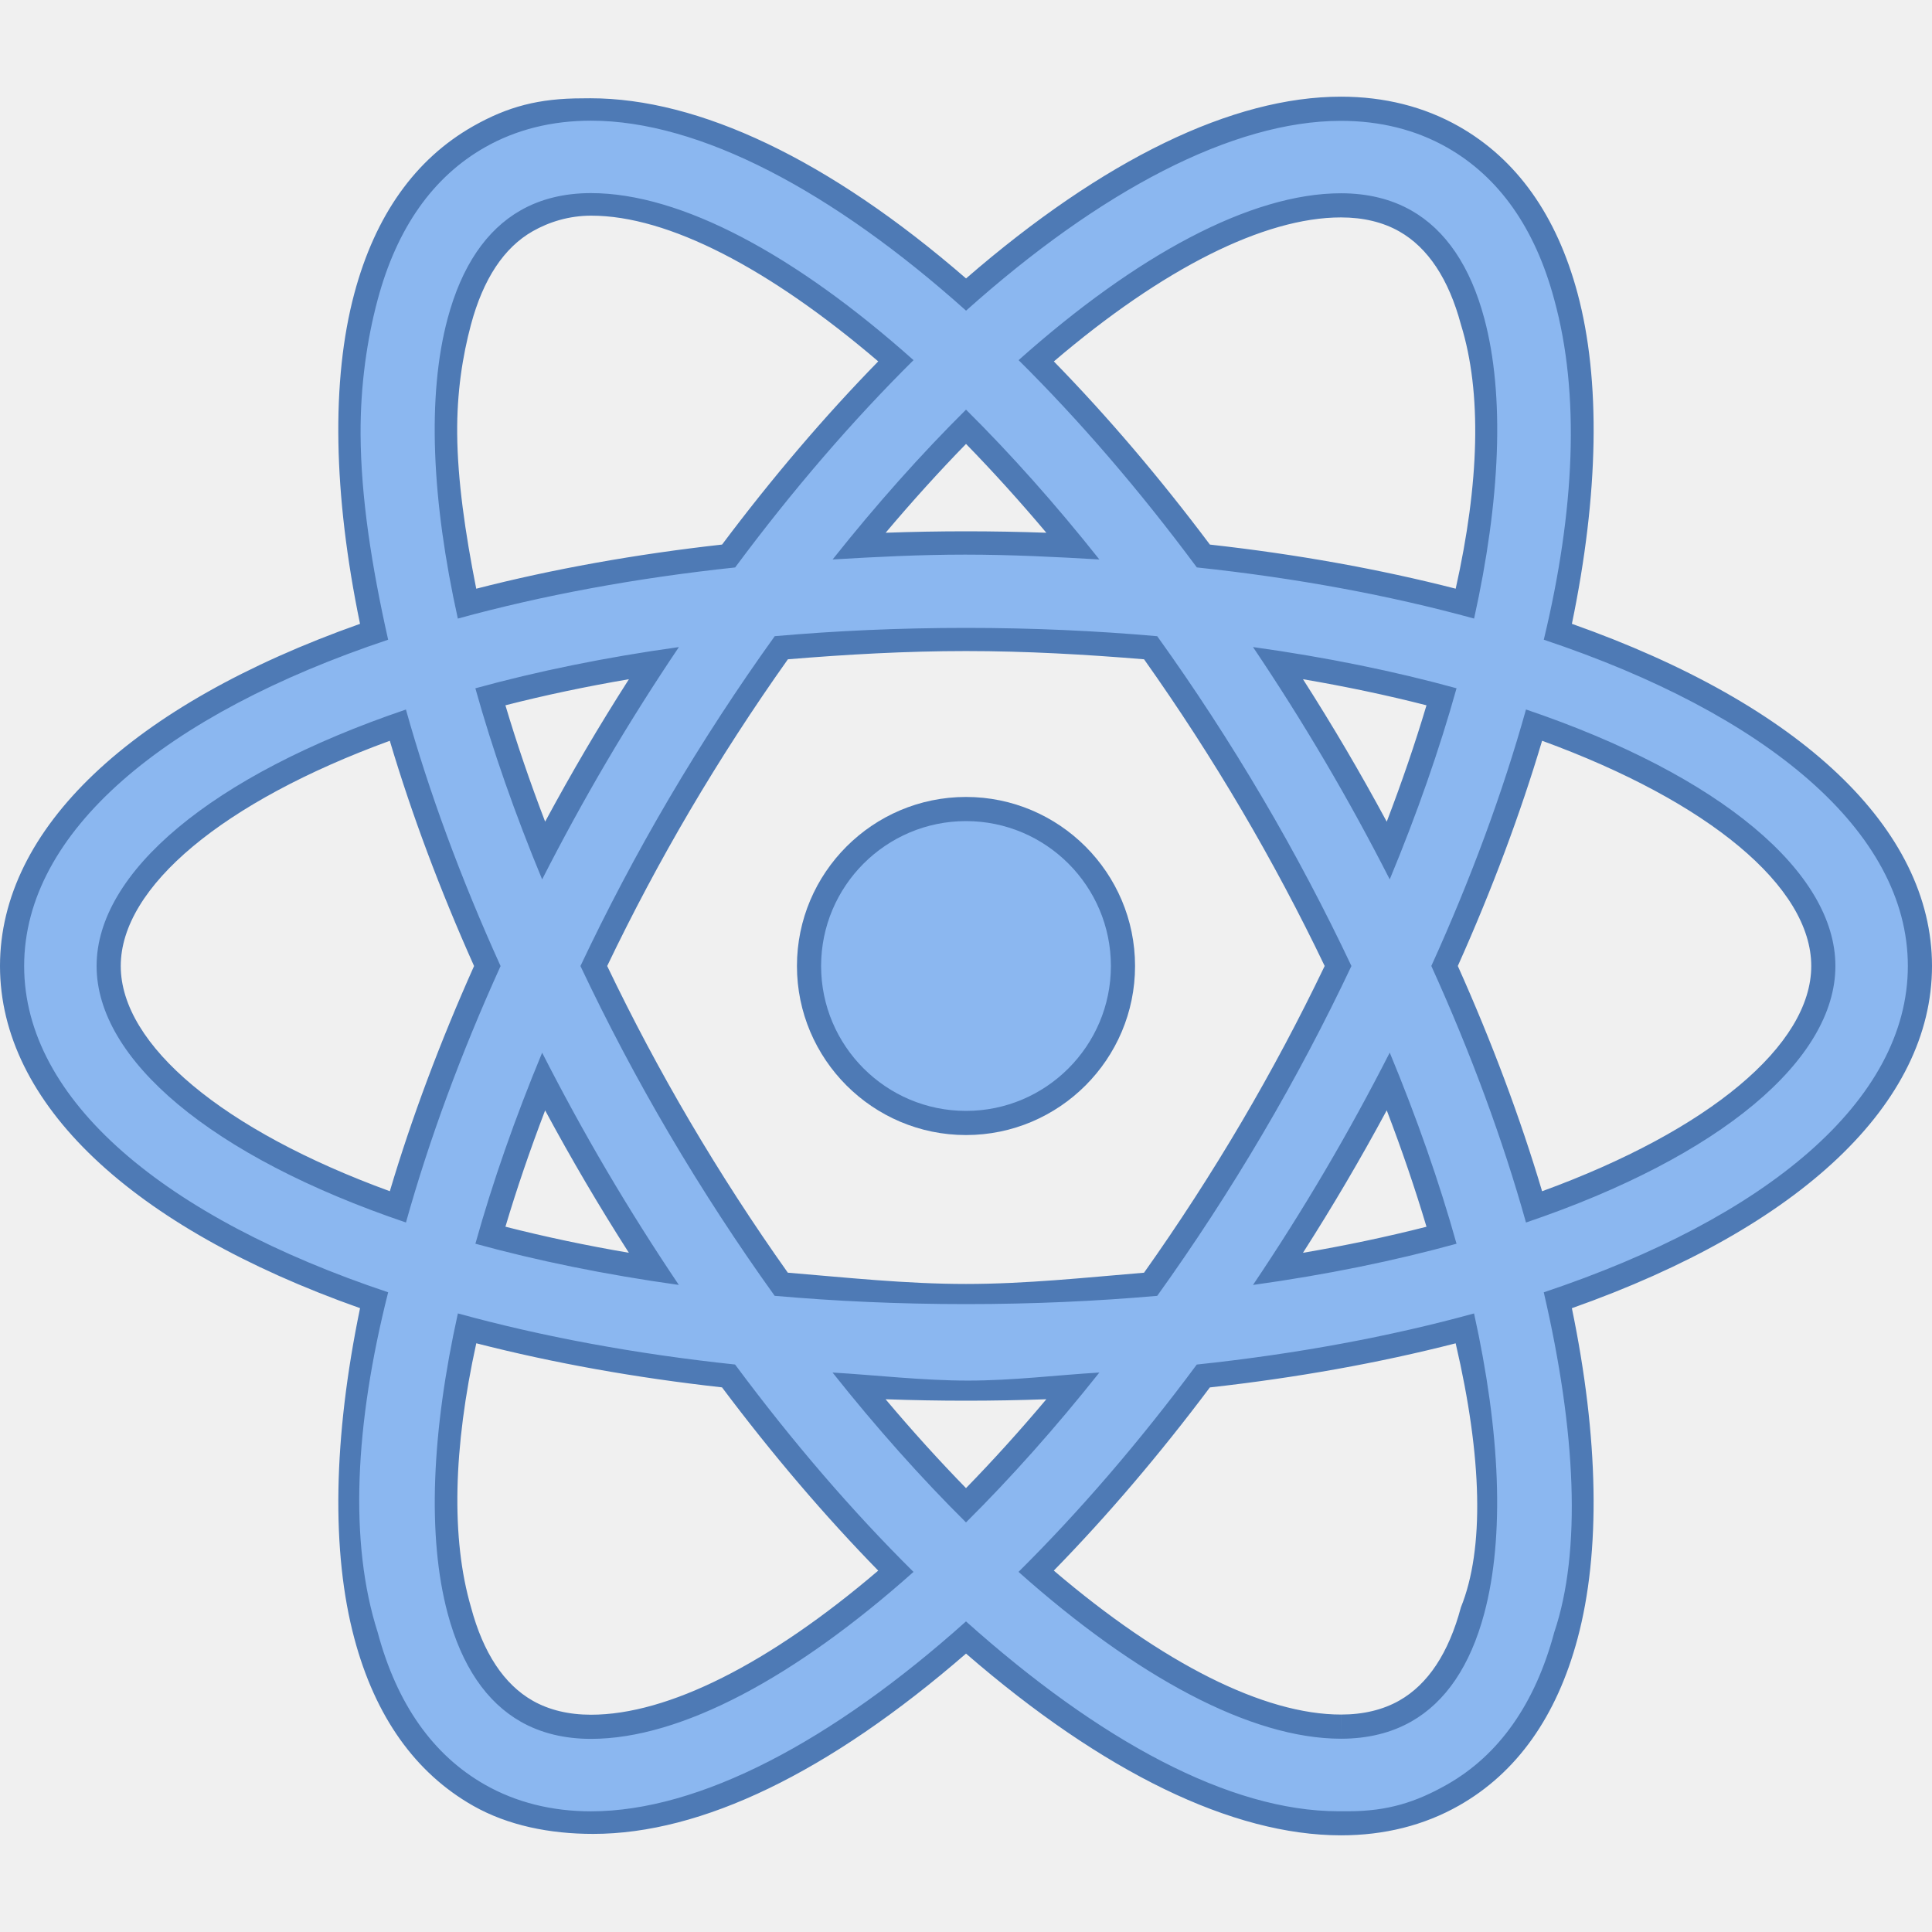
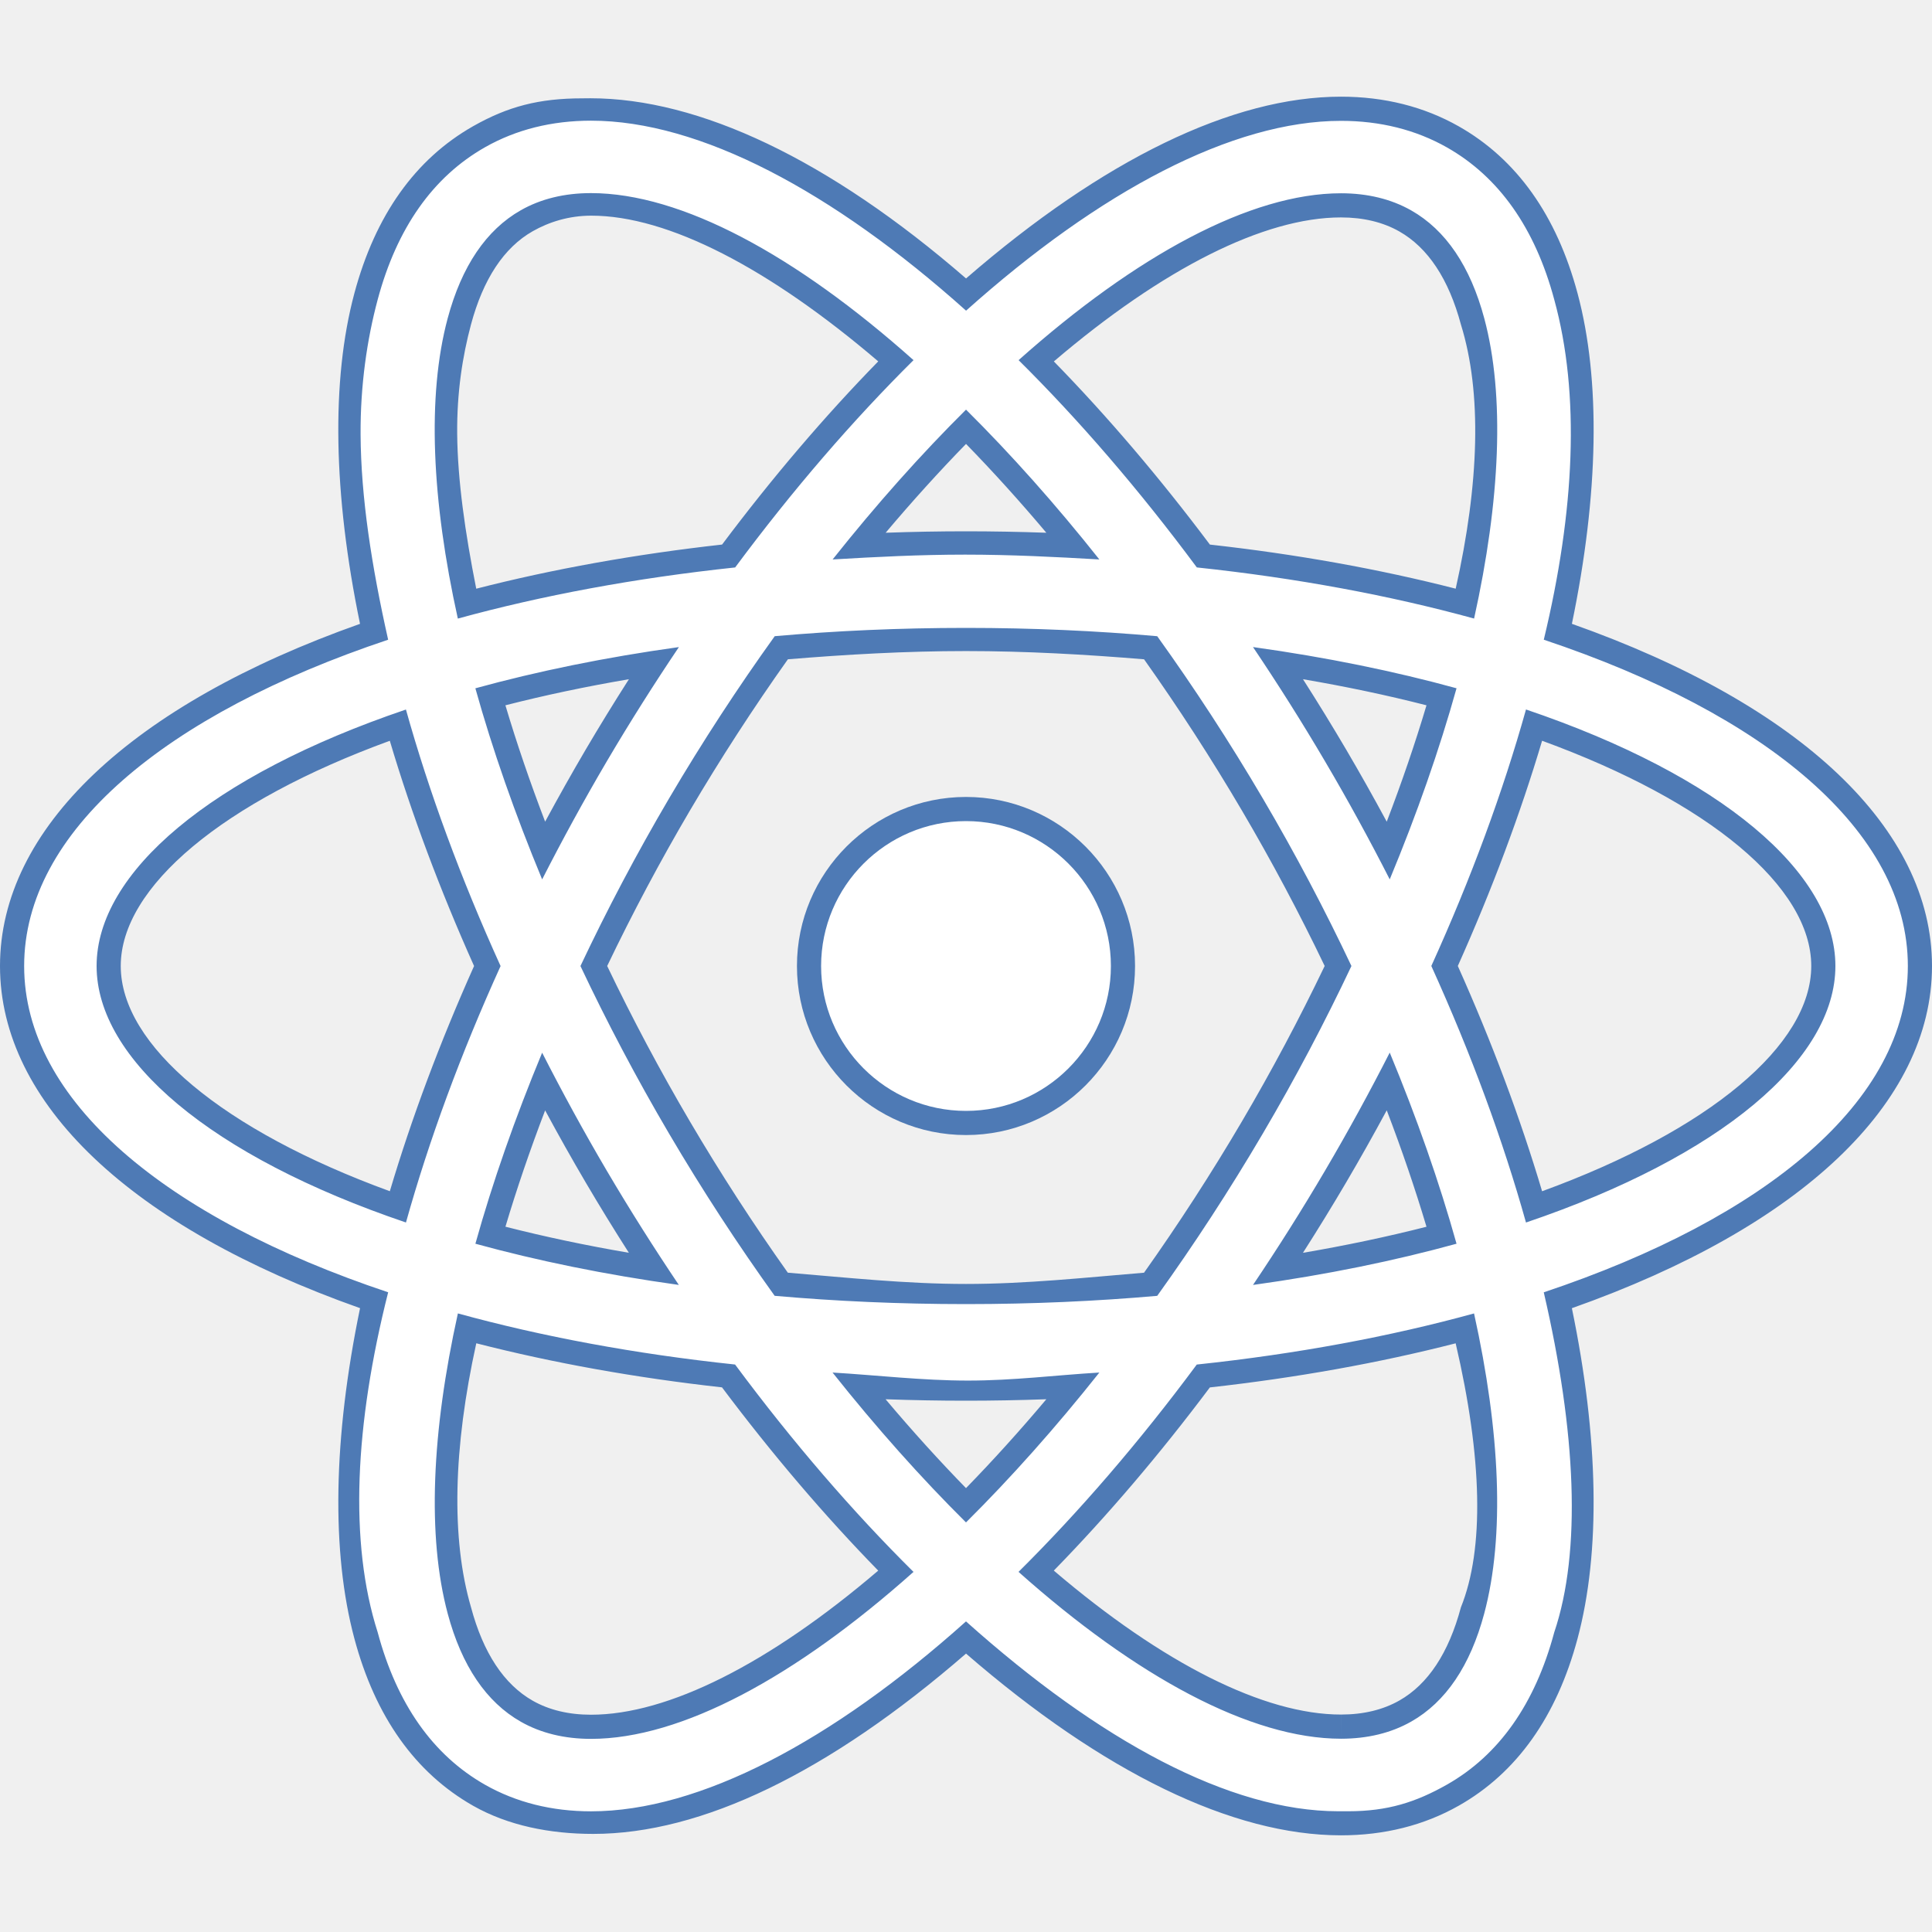
- <svg xmlns="http://www.w3.org/2000/svg" x="0px" y="0px" width="80" height="80" viewBox="0 0 80 80">
-   <path fill="#8bb7f0" d="M46.5,40c0,3.593-2.907,6.5-6.5,6.5s-6.5-2.907-6.5-6.5s2.907-6.5,6.5-6.5S46.5,36.407,46.5,40z" />
+ <svg xmlns="http://www.w3.org/2000/svg" x="0px" y="0px" width="150" height="150" viewBox="0 0 80 80">
+   <path fill="#fff" d="M46.5,40c0,3.593-2.907,6.5-6.5,6.5s-6.5-2.907-6.5-6.5s2.907-6.5,6.5-6.5S46.5,36.407,46.5,40z" />
  <path fill="#4e7ab5" d="M40,47c-3.859,0-7-3.14-7-7s3.141-7,7-7s7,3.14,7,7S43.859,47,40,47z M40,34c-3.309,0-6,2.691-6,6 s2.691,6,6,6s6-2.691,6-6S43.309,34,40,34z" />
  <g>
-     <path fill="#8bb7f0" d="M24.474,75.503c-1.711,0-3.269-0.392-4.632-1.164c-2.28-1.293-3.856-3.521-4.686-6.62 c-0.965-3.607-0.85-8.398,0.332-13.878C5.956,50.562,0.5,45.531,0.5,40c0-5.532,5.455-10.562,14.987-13.84 c-1.182-5.481-1.298-10.272-0.333-13.879c0.83-3.1,2.406-5.328,4.685-6.62c1.362-0.772,2.921-1.164,4.632-1.164 c4.388,0,9.891,2.73,15.531,7.698c5.64-4.963,11.141-7.691,15.524-7.691c1.711,0,3.269,0.392,4.632,1.164 c2.277,1.291,3.854,3.515,4.684,6.611c0.966,3.606,0.85,8.398-0.333,13.88C74.043,29.437,79.5,34.468,79.5,40 s-5.457,10.563-14.991,13.842c1.182,5.481,1.298,10.272,0.332,13.878c-0.83,3.097-2.405,5.321-4.68,6.612 c-1.364,0.772-2.923,1.164-4.633,1.164c-4.386,0-9.889-2.728-15.527-7.689C34.361,72.774,28.859,75.503,24.474,75.503z M19.337,55.006c-0.991,4.717-1.102,8.747-0.316,11.679c0.542,2.026,1.481,3.431,2.794,4.175c0.753,0.427,1.648,0.644,2.659,0.644 c3.394,0,7.862-2.282,12.621-6.437c-2.385-2.402-4.713-5.121-6.928-8.091C26.336,56.56,22.696,55.898,19.337,55.006z M42.906,65.065c4.758,4.151,9.227,6.431,12.621,6.432c1.011,0,1.906-0.217,2.661-0.644c1.309-0.742,2.246-2.144,2.787-4.167 c0.786-2.934,0.676-6.963-0.315-11.679c-3.362,0.892-7.003,1.554-10.833,1.97C47.613,59.947,45.288,62.665,42.906,65.065z M35.566,57.393c1.452,1.776,2.938,3.433,4.434,4.94c1.492-1.506,2.979-3.163,4.43-4.94C42.939,57.464,41.454,57.5,40,57.5 C38.545,57.5,37.059,57.464,35.566,57.393z M32.349,53.179C34.844,53.392,37.417,53.5,40,53.5c2.585,0,5.155-0.108,7.646-0.32 c1.486-2.084,2.903-4.268,4.214-6.495c1.268-2.155,2.461-4.404,3.547-6.686c-1.083-2.276-2.275-4.524-3.546-6.684 c-1.308-2.222-2.725-4.406-4.215-6.495C45.157,26.608,42.587,26.5,40,26.5c-2.588,0-5.159,0.108-7.647,0.321 c-1.49,2.086-2.909,4.27-4.219,6.495c-1.27,2.159-2.462,4.407-3.546,6.686c1.082,2.274,2.274,4.522,3.545,6.684 C29.437,48.901,30.854,51.084,32.349,53.179z M57.491,44.779c-0.706,1.346-1.438,2.666-2.185,3.934 c-0.753,1.282-1.554,2.568-2.386,3.836c2.374-0.366,4.645-0.835,6.771-1.4C59.101,49.1,58.362,46.963,57.491,44.779z M20.304,51.148c2.127,0.564,4.397,1.034,6.768,1.4c-0.837-1.276-1.638-2.563-2.386-3.835c-0.745-1.267-1.478-2.585-2.183-3.931 C21.636,46.956,20.898,49.091,20.304,51.148z M59.816,40c1.528,3.391,2.773,6.743,3.708,9.977C70.926,47.373,75.5,43.574,75.5,40 s-4.574-7.373-11.976-9.977C62.591,33.257,61.345,36.609,59.816,40z M16.472,30.025C9.073,32.628,4.5,36.427,4.5,40 c0,3.574,4.573,7.373,11.974,9.976c0.934-3.235,2.179-6.587,3.705-9.974C18.652,36.614,17.407,33.262,16.472,30.025z M20.303,28.852c0.594,2.054,1.332,4.19,2.2,6.368c0.704-1.342,1.436-2.661,2.184-3.932c0.752-1.279,1.553-2.565,2.388-3.836 C24.701,27.817,22.431,28.287,20.303,28.852z M52.922,27.451c0.837,1.277,1.638,2.563,2.386,3.837 c0.746,1.267,1.479,2.586,2.185,3.932c0.869-2.177,1.607-4.313,2.201-6.369C57.564,28.286,55.294,27.816,52.922,27.451z M24.471,8.497c-1.011,0-1.905,0.216-2.657,0.644c-1.312,0.744-2.252,2.149-2.795,4.175c-0.785,2.935-0.675,6.964,0.317,11.679 c3.36-0.892,7.002-1.555,10.834-1.971c2.217-2.971,4.545-5.688,6.927-8.088C32.337,10.779,27.866,8.497,24.471,8.497z M49.828,23.023c3.83,0.416,7.471,1.078,10.833,1.97c0.992-4.716,1.103-8.746,0.316-11.68c-0.542-2.022-1.48-3.424-2.79-4.166 c-0.754-0.427-1.649-0.644-2.661-0.644c-3.393,0-7.86,2.281-12.619,6.433C45.287,17.335,47.613,20.053,49.828,23.023z M40,22.5 c1.454,0,2.939,0.036,4.431,0.107c-1.45-1.774-2.936-3.43-4.429-4.938c-1.497,1.51-2.982,3.166-4.432,4.938 C37.061,22.536,38.546,22.5,40,22.5z" />
+     <path fill="#fff" d="M24.474,75.503c-1.711,0-3.269-0.392-4.632-1.164c-2.28-1.293-3.856-3.521-4.686-6.62 c-0.965-3.607-0.85-8.398,0.332-13.878C5.956,50.562,0.5,45.531,0.5,40c0-5.532,5.455-10.562,14.987-13.84 c-1.182-5.481-1.298-10.272-0.333-13.879c0.83-3.1,2.406-5.328,4.685-6.62c1.362-0.772,2.921-1.164,4.632-1.164 c4.388,0,9.891,2.73,15.531,7.698c5.64-4.963,11.141-7.691,15.524-7.691c1.711,0,3.269,0.392,4.632,1.164 c2.277,1.291,3.854,3.515,4.684,6.611c0.966,3.606,0.85,8.398-0.333,13.88C74.043,29.437,79.5,34.468,79.5,40 s-5.457,10.563-14.991,13.842c1.182,5.481,1.298,10.272,0.332,13.878c-0.83,3.097-2.405,5.321-4.68,6.612 c-1.364,0.772-2.923,1.164-4.633,1.164c-4.386,0-9.889-2.728-15.527-7.689C34.361,72.774,28.859,75.503,24.474,75.503z M19.337,55.006c-0.991,4.717-1.102,8.747-0.316,11.679c0.542,2.026,1.481,3.431,2.794,4.175c0.753,0.427,1.648,0.644,2.659,0.644 c3.394,0,7.862-2.282,12.621-6.437c-2.385-2.402-4.713-5.121-6.928-8.091C26.336,56.56,22.696,55.898,19.337,55.006z M42.906,65.065c4.758,4.151,9.227,6.431,12.621,6.432c1.011,0,1.906-0.217,2.661-0.644c1.309-0.742,2.246-2.144,2.787-4.167 c0.786-2.934,0.676-6.963-0.315-11.679c-3.362,0.892-7.003,1.554-10.833,1.97C47.613,59.947,45.288,62.665,42.906,65.065z M35.566,57.393c1.452,1.776,2.938,3.433,4.434,4.94c1.492-1.506,2.979-3.163,4.43-4.94C42.939,57.464,41.454,57.5,40,57.5 C38.545,57.5,37.059,57.464,35.566,57.393z M32.349,53.179C34.844,53.392,37.417,53.5,40,53.5c2.585,0,5.155-0.108,7.646-0.32 c1.486-2.084,2.903-4.268,4.214-6.495c1.268-2.155,2.461-4.404,3.547-6.686c-1.083-2.276-2.275-4.524-3.546-6.684 c-1.308-2.222-2.725-4.406-4.215-6.495C45.157,26.608,42.587,26.5,40,26.5c-2.588,0-5.159,0.108-7.647,0.321 c-1.49,2.086-2.909,4.27-4.219,6.495c-1.27,2.159-2.462,4.407-3.546,6.686c1.082,2.274,2.274,4.522,3.545,6.684 C29.437,48.901,30.854,51.084,32.349,53.179z M57.491,44.779c-0.706,1.346-1.438,2.666-2.185,3.934 c-0.753,1.282-1.554,2.568-2.386,3.836c2.374-0.366,4.645-0.835,6.771-1.4C59.101,49.1,58.362,46.963,57.491,44.779z M20.304,51.148c2.127,0.564,4.397,1.034,6.768,1.4c-0.837-1.276-1.638-2.563-2.386-3.835c-0.745-1.267-1.478-2.585-2.183-3.931 C21.636,46.956,20.898,49.091,20.304,51.148z M59.816,40c1.528,3.391,2.773,6.743,3.708,9.977C70.926,47.373,75.5,43.574,75.5,40 s-4.574-7.373-11.976-9.977C62.591,33.257,61.345,36.609,59.816,40z M16.472,30.025C9.073,32.628,4.5,36.427,4.5,40 c0,3.574,4.573,7.373,11.974,9.976c0.934-3.235,2.179-6.587,3.705-9.974C18.652,36.614,17.407,33.262,16.472,30.025z M20.303,28.852c0.594,2.054,1.332,4.19,2.2,6.368c0.704-1.342,1.436-2.661,2.184-3.932c0.752-1.279,1.553-2.565,2.388-3.836 C24.701,27.817,22.431,28.287,20.303,28.852z M52.922,27.451c0.837,1.277,1.638,2.563,2.386,3.837 c0.746,1.267,1.479,2.586,2.185,3.932c0.869-2.177,1.607-4.313,2.201-6.369C57.564,28.286,55.294,27.816,52.922,27.451z M24.471,8.497c-1.011,0-1.905,0.216-2.657,0.644c-1.312,0.744-2.252,2.149-2.795,4.175c-0.785,2.935-0.675,6.964,0.317,11.679 c3.36-0.892,7.002-1.555,10.834-1.971c2.217-2.971,4.545-5.688,6.927-8.088C32.337,10.779,27.866,8.497,24.471,8.497z M49.828,23.023c3.83,0.416,7.471,1.078,10.833,1.97c0.992-4.716,1.103-8.746,0.316-11.68c-0.542-2.022-1.48-3.424-2.79-4.166 c-0.754-0.427-1.649-0.644-2.661-0.644c-3.393,0-7.86,2.281-12.619,6.433C45.287,17.335,47.613,20.053,49.828,23.023z M40,22.5 c1.454,0,2.939,0.036,4.431,0.107c-1.45-1.774-2.936-3.43-4.429-4.938c-1.497,1.51-2.982,3.166-4.432,4.938 C37.061,22.536,38.546,22.5,40,22.5z" />
    <path fill="#4e7ab5" d="M24.471,4.997c4.494,0,9.996,2.91,15.532,7.867c5.535-4.953,11.034-7.86,15.524-7.86 c1.623,0,3.099,0.37,4.386,1.099c2.156,1.222,3.652,3.343,4.446,6.306c1.077,3.917,0.851,8.74-0.434,14.08 C73.147,29.57,79,34.431,79,40s-5.853,10.43-15.076,13.512c1.341,5.773,1.566,10.726,0.434,14.079 c-0.794,2.962-2.289,5.084-4.443,6.306C58.626,74.627,57.455,75,55.833,75c-0.001,0-0.416,0-0.417,0 c-4.492,0-9.882-2.91-15.416-7.861c-5.535,4.956-11.035,7.864-15.527,7.864c-1.623,0-3.099-0.37-4.386-1.099 c-2.158-1.225-3.655-3.349-4.448-6.314c-1.19-3.717-0.95-8.603,0.434-14.079C6.852,50.429,1,45.569,1,40 c0-5.568,5.852-10.429,15.072-13.511C15.385,23.43,14.946,20.59,14.931,18c-0.012-2.046,0.267-3.949,0.707-5.59 c0.794-2.966,2.29-5.09,4.448-6.314C21.372,5.366,22.848,4.997,24.471,4.997 M18.958,25.614c3.477-0.955,7.338-1.677,11.483-2.117 c2.382-3.21,4.875-6.096,7.386-8.584c-4.872-4.346-9.616-6.917-13.356-6.917c-1.099,0-2.075,0.238-2.904,0.709 c-1.433,0.813-2.452,2.32-3.031,4.481C17.678,16.388,17.873,20.716,18.958,25.614 M61.039,25.613 c1.085-4.898,1.28-9.227,0.422-12.429c-0.578-2.157-1.597-3.661-3.027-4.472c-0.83-0.471-1.809-0.709-2.907-0.709 c-3.737,0-8.478,2.568-13.349,6.91c2.51,2.488,5,5.374,7.38,8.583C53.701,23.936,57.562,24.658,61.039,25.613 M34.477,23.166 c1.802-0.107,3.609-0.2,5.488-0.2c1.879,0,3.755,0.094,5.557,0.2c-1.808-2.279-3.664-4.361-5.521-6.204 C38.144,18.805,36.287,20.887,34.477,23.166 M40,54c2.761,0,5.404-0.121,7.918-0.342c1.519-2.117,2.988-4.365,4.372-6.719 c1.353-2.299,2.577-4.626,3.67-6.939c-1.093-2.313-2.317-4.639-3.669-6.937c-1.385-2.355-2.853-4.602-4.373-6.719 C45.405,26.121,42.762,26,40,26s-5.406,0.121-7.92,0.343c-1.521,2.117-2.991,4.365-4.376,6.719 c-1.352,2.299-2.576,4.626-3.669,6.939c1.093,2.313,2.316,4.639,3.668,6.937c1.385,2.354,2.854,4.602,4.374,6.719 C34.592,53.879,37.237,54,40,54 M57.546,36.413c1.125-2.709,2.056-5.369,2.766-7.913c-2.553-0.702-5.373-1.282-8.428-1.707 c1.028,1.527,2.029,3.11,2.992,4.748C55.83,33.16,56.717,34.788,57.546,36.413 M22.449,36.414c0.828-1.625,1.716-3.253,2.668-4.873 c0.964-1.638,1.966-3.22,2.995-4.747c-3.055,0.424-5.875,1.005-8.428,1.707C20.394,31.045,21.325,33.704,22.449,36.414 M63.188,50.622C71.264,47.886,76,43.866,76,40s-4.736-7.886-12.812-10.622c-0.953,3.405-2.269,6.983-3.92,10.621 C60.919,43.638,62.235,47.216,63.188,50.622 M16.81,50.621c0.952-3.404,2.267-6.982,3.918-10.619 c-1.651-3.638-2.967-7.217-3.919-10.622C8.734,32.116,4,36.135,4,40C4,43.866,8.735,47.885,16.81,50.621 M51.884,53.207 c3.055-0.424,5.875-1.004,8.428-1.707c-0.711-2.544-1.642-5.204-2.766-7.914c-0.829,1.625-1.717,3.253-2.67,4.873 C53.913,50.097,52.912,51.68,51.884,53.207 M28.109,53.206c-1.028-1.527-2.029-3.109-2.993-4.746 c-0.952-1.619-1.839-3.246-2.667-4.87c-1.124,2.708-2.054,5.367-2.764,7.91C22.237,52.201,25.056,52.781,28.109,53.206 M24.474,72.003c3.739,0,8.481-2.57,13.352-6.914c-2.513-2.489-5.005-5.376-7.388-8.587c-4.143-0.439-8.002-1.161-11.478-2.116 c-1.084,4.898-1.279,9.226-0.422,12.428c0.578,2.16,1.598,3.667,3.03,4.48C22.396,71.765,23.375,72.003,24.474,72.003 M55.527,71.997L55.527,71.997c1.099,0,2.076-0.238,2.907-0.709c1.43-0.811,2.447-2.315,3.024-4.473 c0.858-3.203,0.663-7.531-0.421-12.428c-3.477,0.955-7.337,1.677-11.481,2.116c-2.38,3.21-4.871,6.096-7.381,8.585 C47.046,69.428,51.788,71.996,55.527,71.997 M40,63.04c1.857-1.844,3.713-3.927,5.522-6.206c-1.801,0.107-3.559,0.333-5.439,0.333 c-1.881,0-3.807-0.226-5.609-0.333C36.284,59.114,38.142,61.197,40,63.04 M24.116,4.072c-1.799,0-3.085,0.338-4.523,1.153 c-2.399,1.361-4.055,3.691-4.921,6.926c-0.96,3.587-0.877,8.302,0.236,13.681C5.419,29.189,0,34.325,0,40 c0,5.676,5.42,10.811,14.909,14.168c-1.113,5.379-1.196,10.094-0.235,13.681c0.865,3.233,2.52,5.563,4.921,6.926 c1.44,0.816,3.17,1.163,4.968,1.163c4.487,0,9.753-2.535,15.438-7.466c5.684,4.926,11.039,7.524,15.525,7.525 c1.799,0,3.441-0.413,4.881-1.229c2.397-1.359,4.051-3.686,4.916-6.917c0.961-3.588,0.878-8.303-0.235-13.681 C74.579,50.812,80,45.676,80,40s-5.42-10.812-14.911-14.169c1.114-5.38,1.196-10.095,0.235-13.682 c-0.866-3.231-2.521-5.558-4.919-6.917c-1.439-0.815-3.081-1.229-4.879-1.229c-4.485,0-9.839,2.599-15.524,7.527 c-5.686-4.932-11.066-7.461-15.554-7.461L24.116,4.072z M19.72,24.377c-0.462-2.324-0.772-4.502-0.789-6.412 c-0.015-1.72,0.221-3.217,0.57-4.521c0.507-1.892,1.368-3.194,2.559-3.87c0.676-0.384,1.5-0.644,2.423-0.644 c3.181,0,7.367,2.178,11.883,6.034c-2.221,2.273-4.392,4.819-6.466,7.585C26.315,22.949,22.897,23.562,19.72,24.377L19.72,24.377z M43.638,14.966c4.515-3.853,8.711-5.963,11.888-5.963c0.924,0,1.737,0.195,2.414,0.579c1.189,0.674,2.049,1.973,2.555,3.861 c0.874,2.818,0.761,6.564-0.218,10.933c-3.177-0.814-6.594-1.428-10.178-1.826C48.026,19.785,45.857,17.239,43.638,14.966 L43.638,14.966z M36.673,22.06c1.096-1.3,2.209-2.53,3.328-3.678c1.119,1.148,2.231,2.378,3.326,3.678 C42.208,22.02,41.095,22,40,22S37.793,22.02,36.673,22.06L36.673,22.06z M32.625,27.3c2.405-0.199,4.883-0.341,7.375-0.341 c2.491,0,4.969,0.142,7.373,0.341c1.432,2.019,2.796,4.126,4.056,6.269c1.222,2.078,2.373,4.239,3.423,6.43 c-1.051,2.192-2.202,4.354-3.424,6.432c-1.261,2.144-2.624,4.25-4.056,6.269c-2.403,0.199-4.881,0.466-7.372,0.466 c-2.493,0-4.972-0.268-7.378-0.467c-1.433-2.018-2.797-4.125-4.058-6.269c-1.222-2.077-2.372-4.238-3.422-6.43 c1.05-2.192,2.201-4.354,3.423-6.432C29.827,31.425,31.192,29.318,32.625,27.3L32.625,27.3z M57.422,34.024 c-0.549-1.018-1.112-2.018-1.683-2.99c-0.57-0.969-1.167-1.942-1.785-2.909c1.774,0.302,3.485,0.663,5.114,1.08 C58.601,30.771,58.05,32.383,57.422,34.024L57.422,34.024z M20.928,29.205c1.629-0.417,3.34-0.778,5.114-1.08 c-0.619,0.967-1.216,1.94-1.786,2.908c-0.571,0.972-1.134,1.972-1.683,2.99C21.945,32.384,21.395,30.772,20.928,29.205 L20.928,29.205z M60.365,39.999c1.415-3.162,2.587-6.292,3.49-9.326C70.758,33.192,75,36.721,75,40s-4.242,6.808-11.145,9.327 C62.951,46.292,61.78,43.161,60.365,39.999L60.365,39.999z M16.142,49.326C9.241,46.807,5,43.278,5,40s4.241-6.807,11.141-9.326 c0.903,3.035,2.074,6.165,3.489,9.327C18.216,43.162,17.045,46.292,16.142,49.326L16.142,49.326z M53.953,51.876 c0.618-0.968,1.216-1.941,1.785-2.909c0.572-0.972,1.135-1.973,1.684-2.991c0.628,1.641,1.178,3.254,1.646,4.821 C57.438,51.212,55.727,51.574,53.953,51.876L53.953,51.876z M20.929,50.795c0.467-1.566,1.017-3.177,1.644-4.816 c0.548,1.017,1.111,2.017,1.682,2.988c0.569,0.968,1.166,1.94,1.785,2.908C24.267,51.572,22.557,51.211,20.929,50.795 L20.929,50.795z M24.474,71.003c-0.924,0-1.736-0.195-2.413-0.579c-1.19-0.676-2.051-1.977-2.557-3.869 c-0.831-2.845-0.737-6.592,0.218-10.933c3.176,0.814,6.592,1.428,10.175,1.826c2.075,2.766,4.246,5.313,6.468,7.588 C31.85,68.893,27.653,71.004,24.474,71.003L24.474,71.003L24.474,71.003z M50.098,57.45c3.584-0.399,7.001-1.012,10.178-1.826 c1.105,4.74,1.192,8.518,0.217,10.932c-0.505,1.889-1.364,3.188-2.552,3.861c-0.678,0.384-1.49,0.579-2.413,0.579v1l-0.001-1 c-3.18,0-7.377-2.11-11.891-5.961C45.856,62.762,48.025,60.216,50.098,57.45L50.098,57.45z M40,61.62 c-1.12-1.148-2.234-2.379-3.33-3.68C37.79,57.98,38.904,58,40,58c1.095,0,2.208-0.02,3.327-0.06 C42.232,59.241,41.119,60.472,40,61.62L40,61.62z" />
  </g>
</svg>
